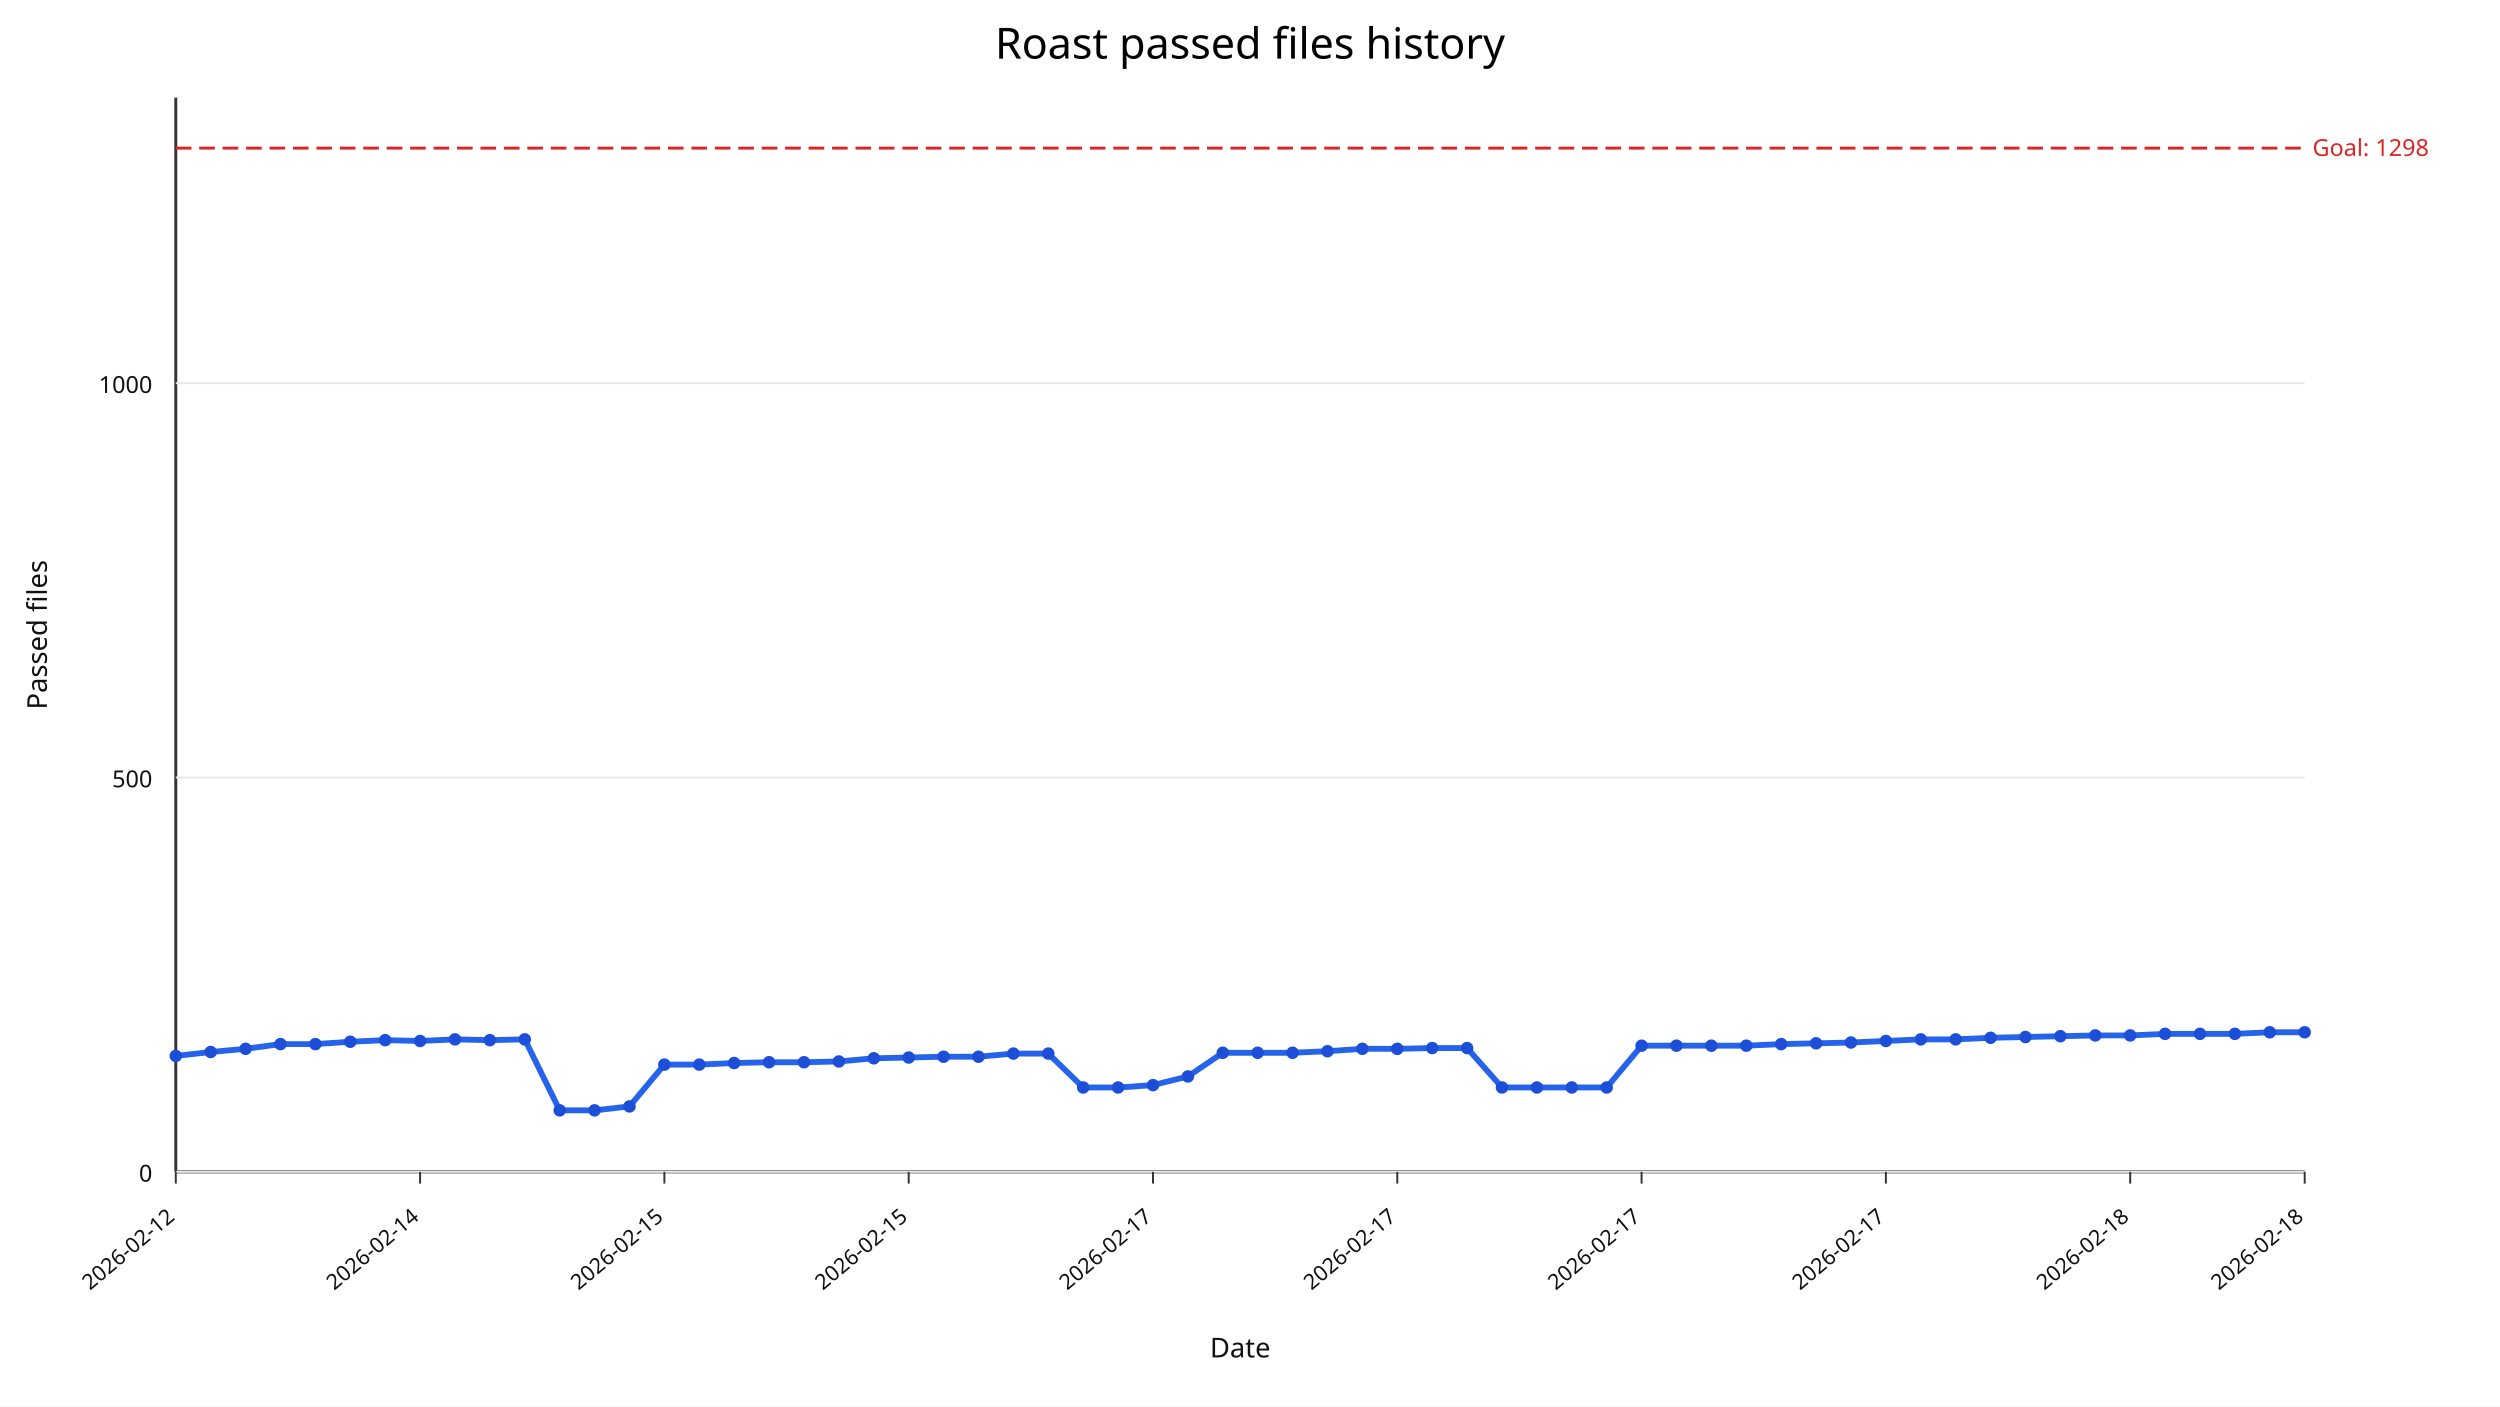
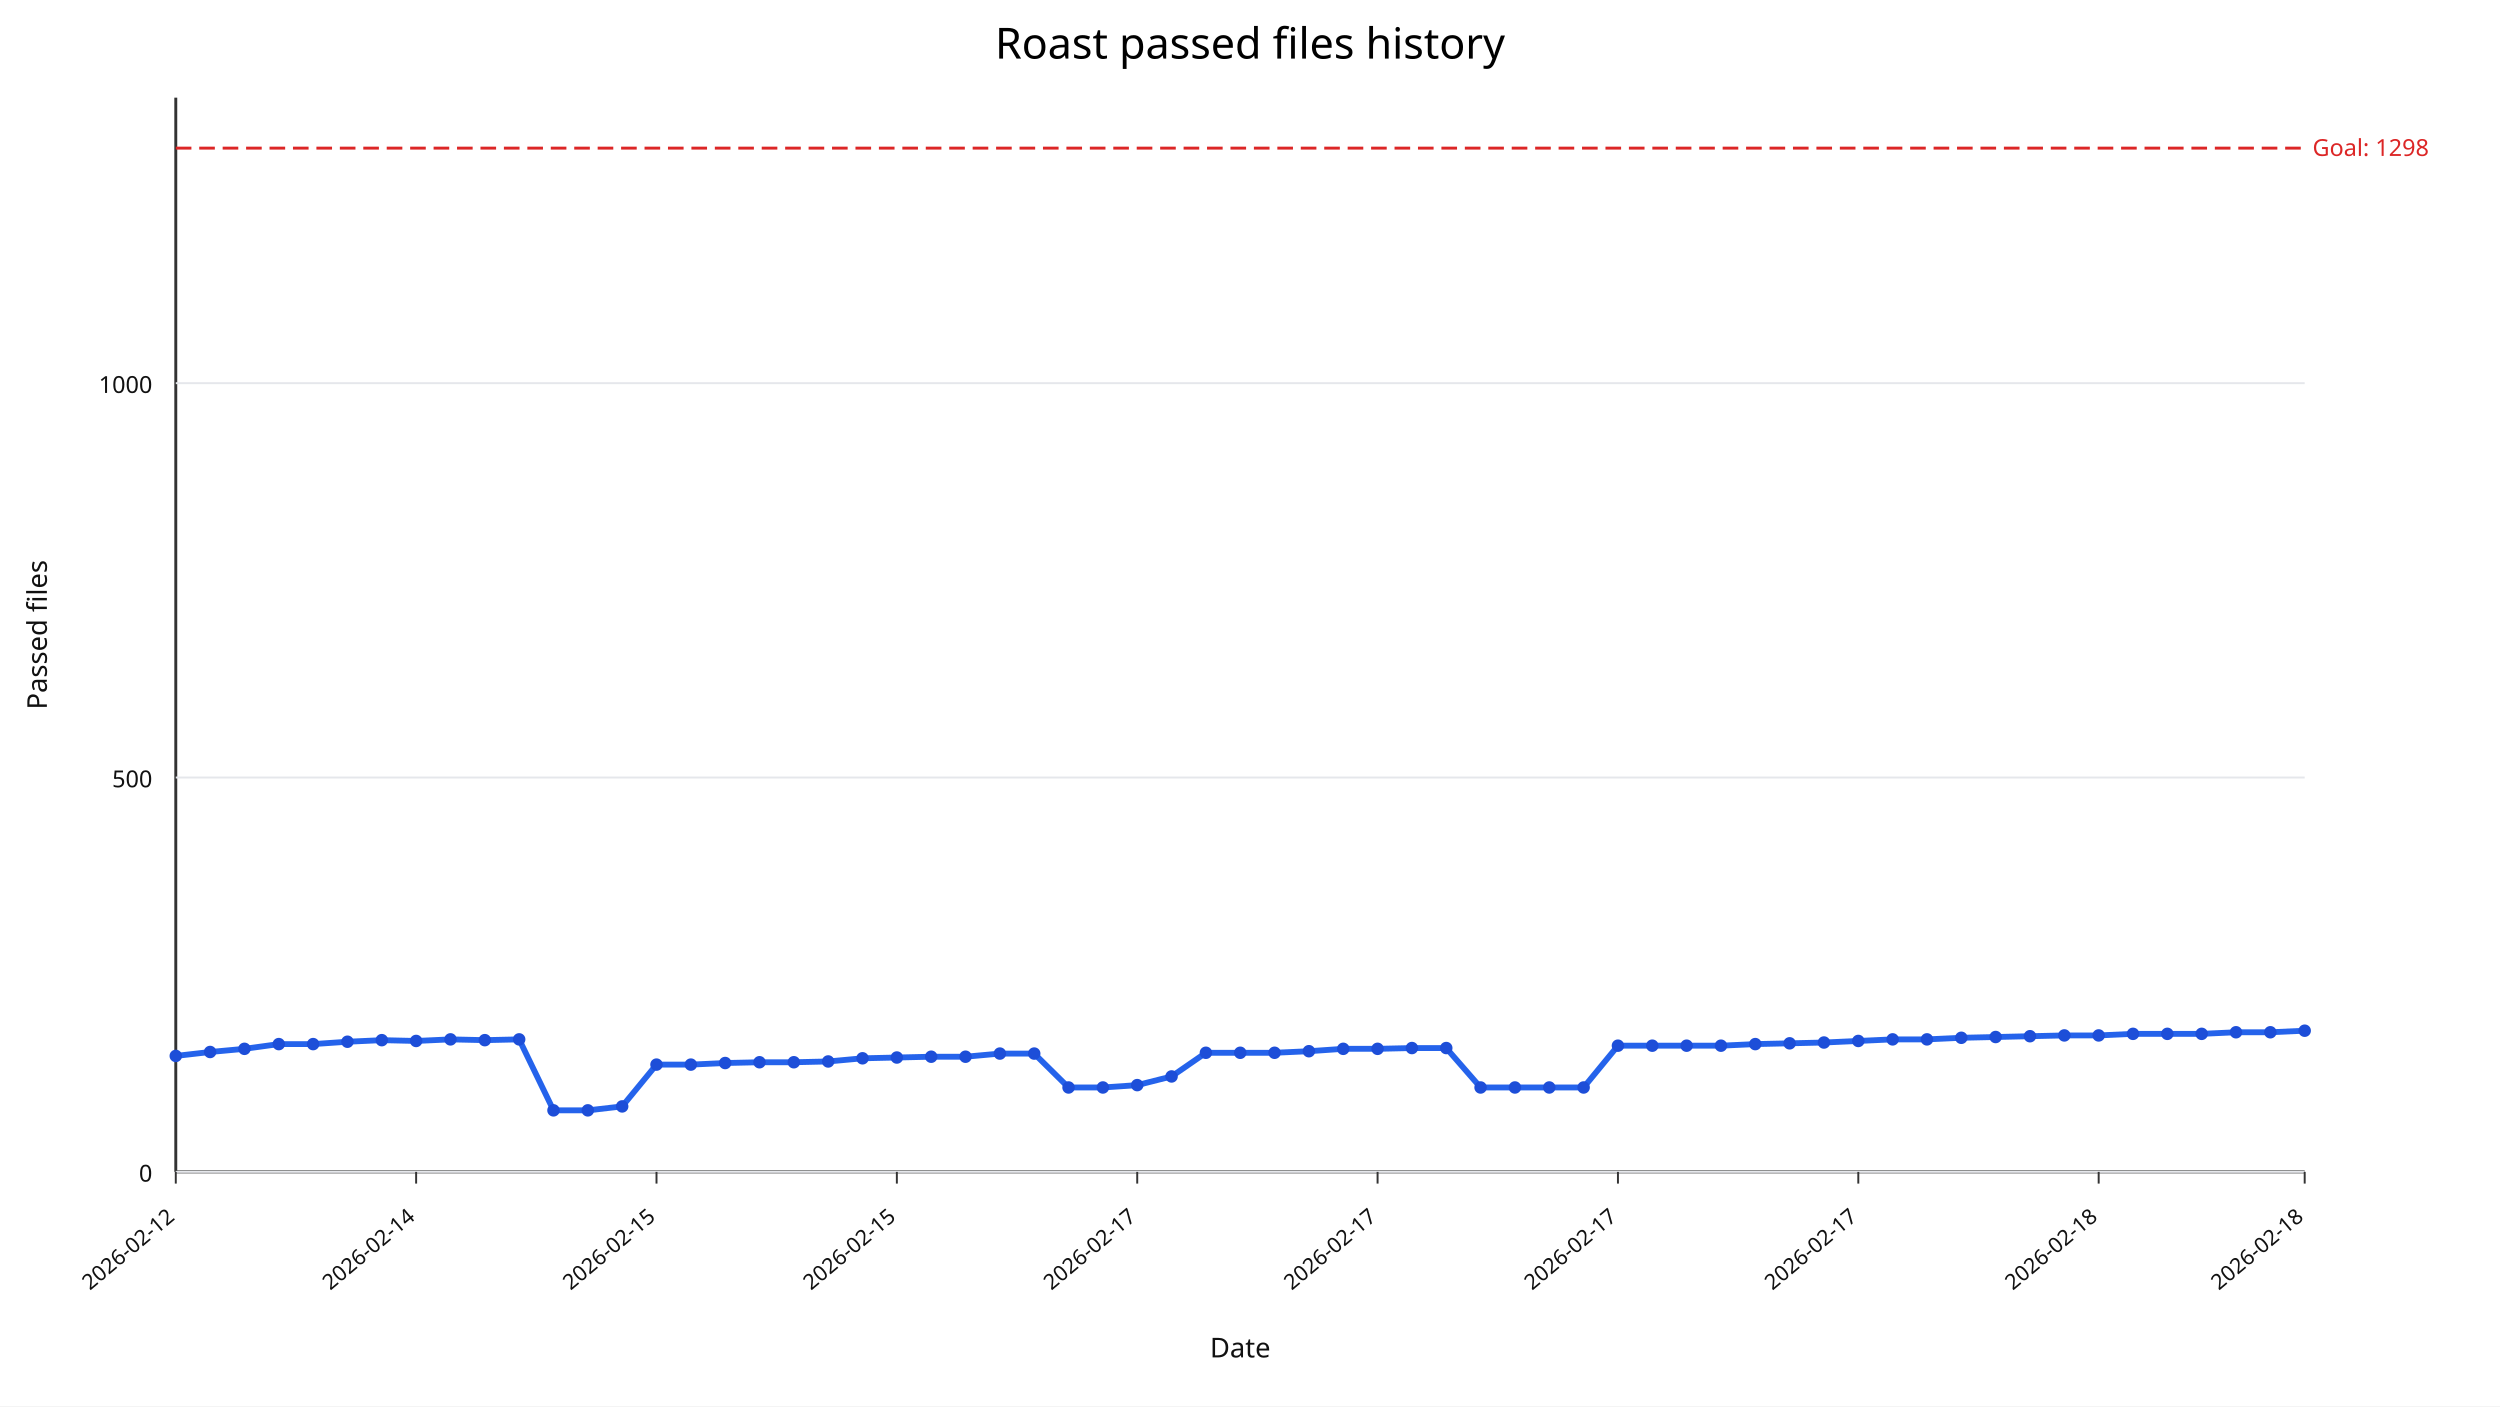
<svg xmlns="http://www.w3.org/2000/svg" width="1280" height="720" viewBox="0 0 1280 720">
  <rect width="100%" height="100%" fill="#ffffff" />
  <text x="640" y="30" text-anchor="middle" font-size="22" font-family="sans-serif">Roast passed files history</text>
  <line x1="90" y1="600" x2="1180" y2="600" stroke="#333" stroke-width="1.5" />
  <line x1="90" y1="50" x2="90" y2="600" stroke="#333" stroke-width="1.5" />
  <line x1="90" y1="600.00" x2="1180" y2="600.00" stroke="#e5e7eb" stroke-width="1" />
  <text x="78" y="605.00" text-anchor="end" font-size="12" fill="#111" font-family="sans-serif">0</text>
  <line x1="90" y1="398.09" x2="1180" y2="398.09" stroke="#e5e7eb" stroke-width="1" />
  <text x="78" y="403.09" text-anchor="end" font-size="12" fill="#111" font-family="sans-serif">500</text>
  <line x1="90" y1="196.18" x2="1180" y2="196.18" stroke="#e5e7eb" stroke-width="1" />
  <text x="78" y="201.18" text-anchor="end" font-size="12" fill="#111" font-family="sans-serif">1000</text>
  <line x1="90.00" y1="600" x2="90.00" y2="606" stroke="#333" stroke-width="1" />
  <text x="90.00" y="624" text-anchor="end" font-size="11" fill="#111" transform="rotate(-40 90.00,624)" font-family="sans-serif">2026-02-12</text>
-   <line x1="215.08" y1="600" x2="215.08" y2="606" stroke="#333" stroke-width="1" />
-   <text x="215.08" y="624" text-anchor="end" font-size="11" fill="#111" transform="rotate(-40 215.08,624)" font-family="sans-serif">2026-02-14</text>
-   <line x1="340.16" y1="600" x2="340.16" y2="606" stroke="#333" stroke-width="1" />
-   <text x="340.16" y="624" text-anchor="end" font-size="11" fill="#111" transform="rotate(-40 340.16,624)" font-family="sans-serif">2026-02-15</text>
-   <line x1="465.25" y1="600" x2="465.25" y2="606" stroke="#333" stroke-width="1" />
-   <text x="465.25" y="624" text-anchor="end" font-size="11" fill="#111" transform="rotate(-40 465.25,624)" font-family="sans-serif">2026-02-15</text>
-   <line x1="590.33" y1="600" x2="590.33" y2="606" stroke="#333" stroke-width="1" />
-   <text x="590.33" y="624" text-anchor="end" font-size="11" fill="#111" transform="rotate(-40 590.33,624)" font-family="sans-serif">2026-02-17</text>
-   <line x1="715.41" y1="600" x2="715.41" y2="606" stroke="#333" stroke-width="1" />
-   <text x="715.41" y="624" text-anchor="end" font-size="11" fill="#111" transform="rotate(-40 715.41,624)" font-family="sans-serif">2026-02-17</text>
-   <line x1="840.49" y1="600" x2="840.49" y2="606" stroke="#333" stroke-width="1" />
-   <text x="840.49" y="624" text-anchor="end" font-size="11" fill="#111" transform="rotate(-40 840.49,624)" font-family="sans-serif">2026-02-17</text>
-   <line x1="965.57" y1="600" x2="965.57" y2="606" stroke="#333" stroke-width="1" />
-   <text x="965.57" y="624" text-anchor="end" font-size="11" fill="#111" transform="rotate(-40 965.57,624)" font-family="sans-serif">2026-02-17</text>
-   <line x1="1090.66" y1="600" x2="1090.66" y2="606" stroke="#333" stroke-width="1" />
-   <text x="1090.66" y="624" text-anchor="end" font-size="11" fill="#111" transform="rotate(-40 1090.66,624)" font-family="sans-serif">2026-02-18</text>
+   <line x1="213.06" y1="600" x2="213.06" y2="606" stroke="#333" stroke-width="1" />
+   <text x="213.06" y="624" text-anchor="end" font-size="11" fill="#111" transform="rotate(-40 213.06,624)" font-family="sans-serif">2026-02-14</text>
+   <line x1="336.13" y1="600" x2="336.13" y2="606" stroke="#333" stroke-width="1" />
+   <text x="336.13" y="624" text-anchor="end" font-size="11" fill="#111" transform="rotate(-40 336.13,624)" font-family="sans-serif">2026-02-15</text>
+   <line x1="459.19" y1="600" x2="459.19" y2="606" stroke="#333" stroke-width="1" />
+   <text x="459.19" y="624" text-anchor="end" font-size="11" fill="#111" transform="rotate(-40 459.19,624)" font-family="sans-serif">2026-02-15</text>
+   <line x1="582.26" y1="600" x2="582.26" y2="606" stroke="#333" stroke-width="1" />
+   <text x="582.26" y="624" text-anchor="end" font-size="11" fill="#111" transform="rotate(-40 582.26,624)" font-family="sans-serif">2026-02-17</text>
+   <line x1="705.32" y1="600" x2="705.32" y2="606" stroke="#333" stroke-width="1" />
+   <text x="705.32" y="624" text-anchor="end" font-size="11" fill="#111" transform="rotate(-40 705.32,624)" font-family="sans-serif">2026-02-17</text>
+   <line x1="828.39" y1="600" x2="828.39" y2="606" stroke="#333" stroke-width="1" />
+   <text x="828.39" y="624" text-anchor="end" font-size="11" fill="#111" transform="rotate(-40 828.39,624)" font-family="sans-serif">2026-02-17</text>
+   <line x1="951.45" y1="600" x2="951.45" y2="606" stroke="#333" stroke-width="1" />
+   <text x="951.45" y="624" text-anchor="end" font-size="11" fill="#111" transform="rotate(-40 951.45,624)" font-family="sans-serif">2026-02-17</text>
+   <line x1="1074.52" y1="600" x2="1074.52" y2="606" stroke="#333" stroke-width="1" />
+   <text x="1074.52" y="624" text-anchor="end" font-size="11" fill="#111" transform="rotate(-40 1074.52,624)" font-family="sans-serif">2026-02-18</text>
  <line x1="1180.00" y1="600" x2="1180.00" y2="606" stroke="#333" stroke-width="1" />
  <text x="1180.00" y="624" text-anchor="end" font-size="11" fill="#111" transform="rotate(-40 1180.00,624)" font-family="sans-serif">2026-02-18</text>
  <line x1="90" y1="75.84" x2="1180" y2="75.84" stroke="#dc2626" stroke-width="1.5" stroke-dasharray="8,4" />
  <text x="1184" y="79.84" font-size="12" fill="#dc2626" font-family="sans-serif">Goal: 1298</text>
-   <polyline fill="none" stroke="#2563eb" stroke-width="3" points="90.00,540.64 107.87,538.62 125.74,537.00 143.61,534.58 161.48,534.58 179.34,533.37 197.21,532.56 215.08,532.97 232.95,532.16 250.82,532.56 268.69,532.16 286.56,568.50 304.43,568.50 322.30,566.48 340.16,545.08 358.03,545.08 375.90,544.27 393.77,543.87 411.64,543.87 429.51,543.47 447.38,541.85 465.25,541.45 483.11,541.04 500.98,541.04 518.85,539.43 536.72,539.43 554.59,556.79 572.46,556.79 590.33,555.58 608.20,551.14 626.07,539.02 643.93,539.02 661.80,539.02 679.67,538.22 697.54,537.00 715.41,537.00 733.28,536.60 751.15,536.60 769.02,556.79 786.89,556.79 804.75,556.79 822.62,556.79 840.49,535.39 858.36,535.39 876.23,535.39 894.10,535.39 911.97,534.58 929.84,534.18 947.70,533.77 965.57,532.97 983.44,532.16 1001.31,532.16 1019.18,531.35 1037.05,530.95 1054.92,530.54 1072.79,530.14 1090.66,530.14 1108.52,529.33 1126.39,529.33 1144.26,529.33 1162.13,528.52 1180.00,528.52" />
+   <polyline fill="none" stroke="#2563eb" stroke-width="3" points="90.00,540.64 107.58,538.62 125.16,537.00 142.74,534.58 160.32,534.58 177.90,533.37 195.48,532.56 213.06,532.97 230.65,532.16 248.23,532.56 265.81,532.16 283.39,568.50 300.97,568.50 318.55,566.48 336.13,545.08 353.71,545.08 371.29,544.27 388.87,543.87 406.45,543.87 424.03,543.47 441.61,541.85 459.19,541.45 476.77,541.04 494.35,541.04 511.94,539.43 529.52,539.43 547.10,556.79 564.68,556.79 582.26,555.58 599.84,551.14 617.42,539.02 635.00,539.02 652.58,539.02 670.16,538.22 687.74,537.00 705.32,537.00 722.90,536.60 740.48,536.60 758.06,556.79 775.65,556.79 793.23,556.79 810.81,556.79 828.39,535.39 845.97,535.39 863.55,535.39 881.13,535.39 898.71,534.58 916.29,534.18 933.87,533.77 951.45,532.97 969.03,532.16 986.61,532.16 1004.19,531.35 1021.77,530.95 1039.35,530.54 1056.94,530.14 1074.52,530.14 1092.10,529.33 1109.68,529.33 1127.26,529.33 1144.84,528.52 1162.42,528.52 1180.00,527.72" />
  <circle cx="90.00" cy="540.64" r="3.2" fill="#1d4ed8" />
-   <circle cx="107.87" cy="538.62" r="3.2" fill="#1d4ed8" />
-   <circle cx="125.74" cy="537.00" r="3.2" fill="#1d4ed8" />
-   <circle cx="143.61" cy="534.58" r="3.2" fill="#1d4ed8" />
-   <circle cx="161.48" cy="534.58" r="3.2" fill="#1d4ed8" />
-   <circle cx="179.34" cy="533.37" r="3.2" fill="#1d4ed8" />
-   <circle cx="197.21" cy="532.56" r="3.2" fill="#1d4ed8" />
-   <circle cx="215.08" cy="532.97" r="3.2" fill="#1d4ed8" />
-   <circle cx="232.95" cy="532.16" r="3.2" fill="#1d4ed8" />
-   <circle cx="250.82" cy="532.56" r="3.2" fill="#1d4ed8" />
-   <circle cx="268.69" cy="532.16" r="3.2" fill="#1d4ed8" />
-   <circle cx="286.56" cy="568.50" r="3.2" fill="#1d4ed8" />
-   <circle cx="304.43" cy="568.50" r="3.2" fill="#1d4ed8" />
-   <circle cx="322.30" cy="566.48" r="3.2" fill="#1d4ed8" />
-   <circle cx="340.16" cy="545.08" r="3.2" fill="#1d4ed8" />
-   <circle cx="358.03" cy="545.08" r="3.2" fill="#1d4ed8" />
-   <circle cx="375.90" cy="544.27" r="3.2" fill="#1d4ed8" />
-   <circle cx="393.77" cy="543.87" r="3.2" fill="#1d4ed8" />
-   <circle cx="411.64" cy="543.87" r="3.2" fill="#1d4ed8" />
-   <circle cx="429.51" cy="543.47" r="3.2" fill="#1d4ed8" />
-   <circle cx="447.38" cy="541.85" r="3.2" fill="#1d4ed8" />
-   <circle cx="465.25" cy="541.45" r="3.2" fill="#1d4ed8" />
-   <circle cx="483.11" cy="541.04" r="3.2" fill="#1d4ed8" />
-   <circle cx="500.98" cy="541.04" r="3.2" fill="#1d4ed8" />
-   <circle cx="518.85" cy="539.43" r="3.2" fill="#1d4ed8" />
-   <circle cx="536.72" cy="539.43" r="3.2" fill="#1d4ed8" />
-   <circle cx="554.59" cy="556.79" r="3.2" fill="#1d4ed8" />
-   <circle cx="572.46" cy="556.79" r="3.2" fill="#1d4ed8" />
-   <circle cx="590.33" cy="555.58" r="3.2" fill="#1d4ed8" />
-   <circle cx="608.20" cy="551.14" r="3.2" fill="#1d4ed8" />
-   <circle cx="626.07" cy="539.02" r="3.2" fill="#1d4ed8" />
-   <circle cx="643.93" cy="539.02" r="3.2" fill="#1d4ed8" />
-   <circle cx="661.80" cy="539.02" r="3.2" fill="#1d4ed8" />
-   <circle cx="679.67" cy="538.22" r="3.2" fill="#1d4ed8" />
-   <circle cx="697.54" cy="537.00" r="3.2" fill="#1d4ed8" />
-   <circle cx="715.41" cy="537.00" r="3.2" fill="#1d4ed8" />
-   <circle cx="733.28" cy="536.60" r="3.2" fill="#1d4ed8" />
-   <circle cx="751.15" cy="536.60" r="3.2" fill="#1d4ed8" />
-   <circle cx="769.02" cy="556.79" r="3.2" fill="#1d4ed8" />
-   <circle cx="786.89" cy="556.79" r="3.2" fill="#1d4ed8" />
-   <circle cx="804.75" cy="556.79" r="3.2" fill="#1d4ed8" />
-   <circle cx="822.62" cy="556.79" r="3.2" fill="#1d4ed8" />
-   <circle cx="840.49" cy="535.39" r="3.2" fill="#1d4ed8" />
-   <circle cx="858.36" cy="535.39" r="3.2" fill="#1d4ed8" />
-   <circle cx="876.23" cy="535.39" r="3.2" fill="#1d4ed8" />
-   <circle cx="894.10" cy="535.39" r="3.2" fill="#1d4ed8" />
-   <circle cx="911.97" cy="534.58" r="3.2" fill="#1d4ed8" />
-   <circle cx="929.84" cy="534.18" r="3.2" fill="#1d4ed8" />
-   <circle cx="947.70" cy="533.77" r="3.2" fill="#1d4ed8" />
-   <circle cx="965.57" cy="532.97" r="3.2" fill="#1d4ed8" />
-   <circle cx="983.44" cy="532.16" r="3.2" fill="#1d4ed8" />
-   <circle cx="1001.31" cy="532.16" r="3.2" fill="#1d4ed8" />
-   <circle cx="1019.18" cy="531.35" r="3.2" fill="#1d4ed8" />
-   <circle cx="1037.05" cy="530.95" r="3.2" fill="#1d4ed8" />
-   <circle cx="1054.92" cy="530.54" r="3.2" fill="#1d4ed8" />
-   <circle cx="1072.79" cy="530.14" r="3.2" fill="#1d4ed8" />
-   <circle cx="1090.66" cy="530.14" r="3.2" fill="#1d4ed8" />
-   <circle cx="1108.52" cy="529.33" r="3.2" fill="#1d4ed8" />
-   <circle cx="1126.39" cy="529.33" r="3.2" fill="#1d4ed8" />
-   <circle cx="1144.26" cy="529.33" r="3.2" fill="#1d4ed8" />
-   <circle cx="1162.13" cy="528.52" r="3.2" fill="#1d4ed8" />
-   <circle cx="1180.00" cy="528.52" r="3.2" fill="#1d4ed8" />
+   <circle cx="107.58" cy="538.62" r="3.2" fill="#1d4ed8" />
+   <circle cx="125.16" cy="537.00" r="3.2" fill="#1d4ed8" />
+   <circle cx="142.74" cy="534.58" r="3.2" fill="#1d4ed8" />
+   <circle cx="160.32" cy="534.58" r="3.2" fill="#1d4ed8" />
+   <circle cx="177.90" cy="533.37" r="3.2" fill="#1d4ed8" />
+   <circle cx="195.48" cy="532.56" r="3.2" fill="#1d4ed8" />
+   <circle cx="213.06" cy="532.97" r="3.2" fill="#1d4ed8" />
+   <circle cx="230.65" cy="532.16" r="3.2" fill="#1d4ed8" />
+   <circle cx="248.23" cy="532.56" r="3.2" fill="#1d4ed8" />
+   <circle cx="265.81" cy="532.16" r="3.2" fill="#1d4ed8" />
+   <circle cx="283.39" cy="568.50" r="3.2" fill="#1d4ed8" />
+   <circle cx="300.97" cy="568.50" r="3.2" fill="#1d4ed8" />
+   <circle cx="318.55" cy="566.48" r="3.2" fill="#1d4ed8" />
+   <circle cx="336.13" cy="545.08" r="3.2" fill="#1d4ed8" />
+   <circle cx="353.71" cy="545.08" r="3.2" fill="#1d4ed8" />
+   <circle cx="371.29" cy="544.27" r="3.2" fill="#1d4ed8" />
+   <circle cx="388.87" cy="543.87" r="3.2" fill="#1d4ed8" />
+   <circle cx="406.45" cy="543.87" r="3.2" fill="#1d4ed8" />
+   <circle cx="424.03" cy="543.47" r="3.2" fill="#1d4ed8" />
+   <circle cx="441.61" cy="541.85" r="3.2" fill="#1d4ed8" />
+   <circle cx="459.19" cy="541.45" r="3.2" fill="#1d4ed8" />
+   <circle cx="476.77" cy="541.04" r="3.2" fill="#1d4ed8" />
+   <circle cx="494.35" cy="541.04" r="3.2" fill="#1d4ed8" />
+   <circle cx="511.94" cy="539.43" r="3.2" fill="#1d4ed8" />
+   <circle cx="529.52" cy="539.43" r="3.2" fill="#1d4ed8" />
+   <circle cx="547.10" cy="556.79" r="3.2" fill="#1d4ed8" />
+   <circle cx="564.68" cy="556.79" r="3.2" fill="#1d4ed8" />
+   <circle cx="582.26" cy="555.58" r="3.2" fill="#1d4ed8" />
+   <circle cx="599.84" cy="551.14" r="3.2" fill="#1d4ed8" />
+   <circle cx="617.42" cy="539.02" r="3.2" fill="#1d4ed8" />
+   <circle cx="635.00" cy="539.02" r="3.2" fill="#1d4ed8" />
+   <circle cx="652.58" cy="539.02" r="3.2" fill="#1d4ed8" />
+   <circle cx="670.16" cy="538.22" r="3.2" fill="#1d4ed8" />
+   <circle cx="687.74" cy="537.00" r="3.2" fill="#1d4ed8" />
+   <circle cx="705.32" cy="537.00" r="3.2" fill="#1d4ed8" />
+   <circle cx="722.90" cy="536.60" r="3.2" fill="#1d4ed8" />
+   <circle cx="740.48" cy="536.60" r="3.2" fill="#1d4ed8" />
+   <circle cx="758.06" cy="556.79" r="3.2" fill="#1d4ed8" />
+   <circle cx="775.65" cy="556.79" r="3.2" fill="#1d4ed8" />
+   <circle cx="793.23" cy="556.79" r="3.2" fill="#1d4ed8" />
+   <circle cx="810.81" cy="556.79" r="3.2" fill="#1d4ed8" />
+   <circle cx="828.39" cy="535.39" r="3.2" fill="#1d4ed8" />
+   <circle cx="845.97" cy="535.39" r="3.2" fill="#1d4ed8" />
+   <circle cx="863.55" cy="535.39" r="3.2" fill="#1d4ed8" />
+   <circle cx="881.13" cy="535.39" r="3.2" fill="#1d4ed8" />
+   <circle cx="898.71" cy="534.58" r="3.2" fill="#1d4ed8" />
+   <circle cx="916.29" cy="534.18" r="3.2" fill="#1d4ed8" />
+   <circle cx="933.87" cy="533.77" r="3.2" fill="#1d4ed8" />
+   <circle cx="951.45" cy="532.97" r="3.2" fill="#1d4ed8" />
+   <circle cx="969.03" cy="532.16" r="3.2" fill="#1d4ed8" />
+   <circle cx="986.61" cy="532.16" r="3.2" fill="#1d4ed8" />
+   <circle cx="1004.19" cy="531.35" r="3.2" fill="#1d4ed8" />
+   <circle cx="1021.77" cy="530.95" r="3.2" fill="#1d4ed8" />
+   <circle cx="1039.35" cy="530.54" r="3.2" fill="#1d4ed8" />
+   <circle cx="1056.94" cy="530.14" r="3.2" fill="#1d4ed8" />
+   <circle cx="1074.52" cy="530.14" r="3.2" fill="#1d4ed8" />
+   <circle cx="1092.10" cy="529.33" r="3.2" fill="#1d4ed8" />
+   <circle cx="1109.68" cy="529.33" r="3.2" fill="#1d4ed8" />
+   <circle cx="1127.26" cy="529.33" r="3.2" fill="#1d4ed8" />
+   <circle cx="1144.84" cy="528.52" r="3.2" fill="#1d4ed8" />
+   <circle cx="1162.42" cy="528.52" r="3.2" fill="#1d4ed8" />
+   <circle cx="1180.00" cy="527.72" r="3.2" fill="#1d4ed8" />
  <text x="635" y="695" text-anchor="middle" font-size="14" fill="#111" font-family="sans-serif">Date</text>
  <text x="24" y="325" text-anchor="middle" font-size="14" fill="#111" transform="rotate(-90 24,325)" font-family="sans-serif">Passed files</text>
</svg>
